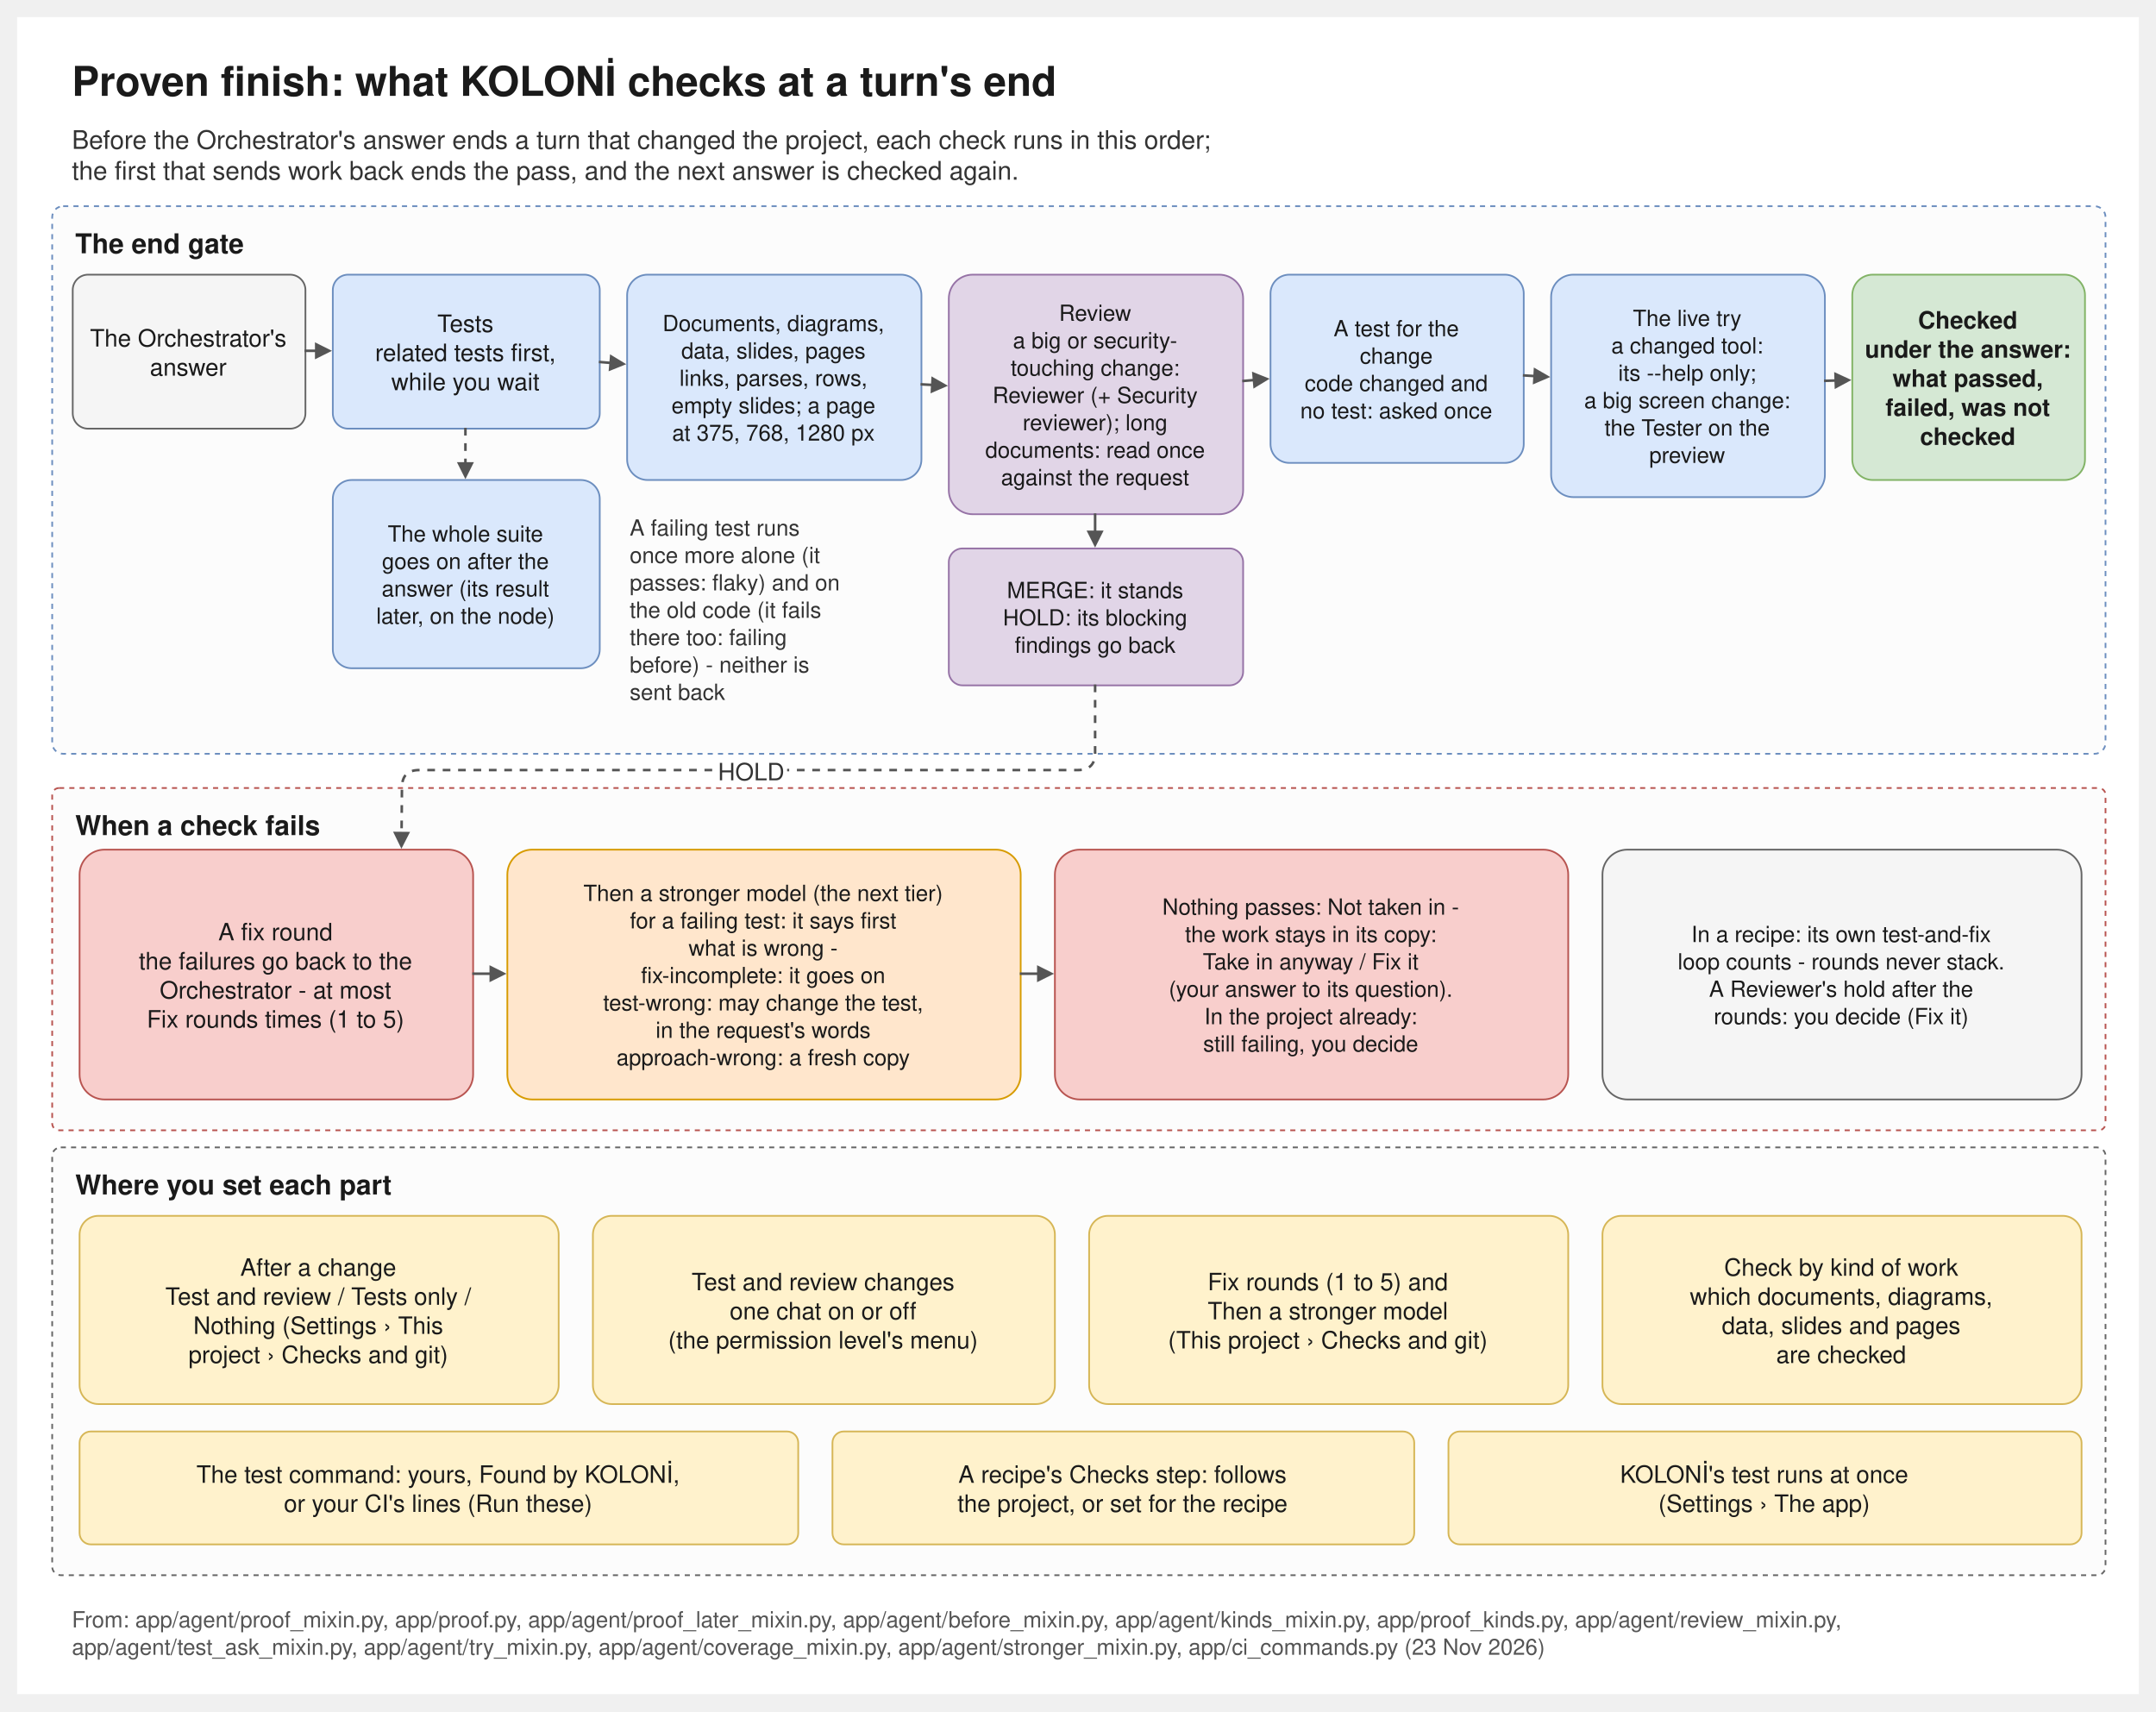
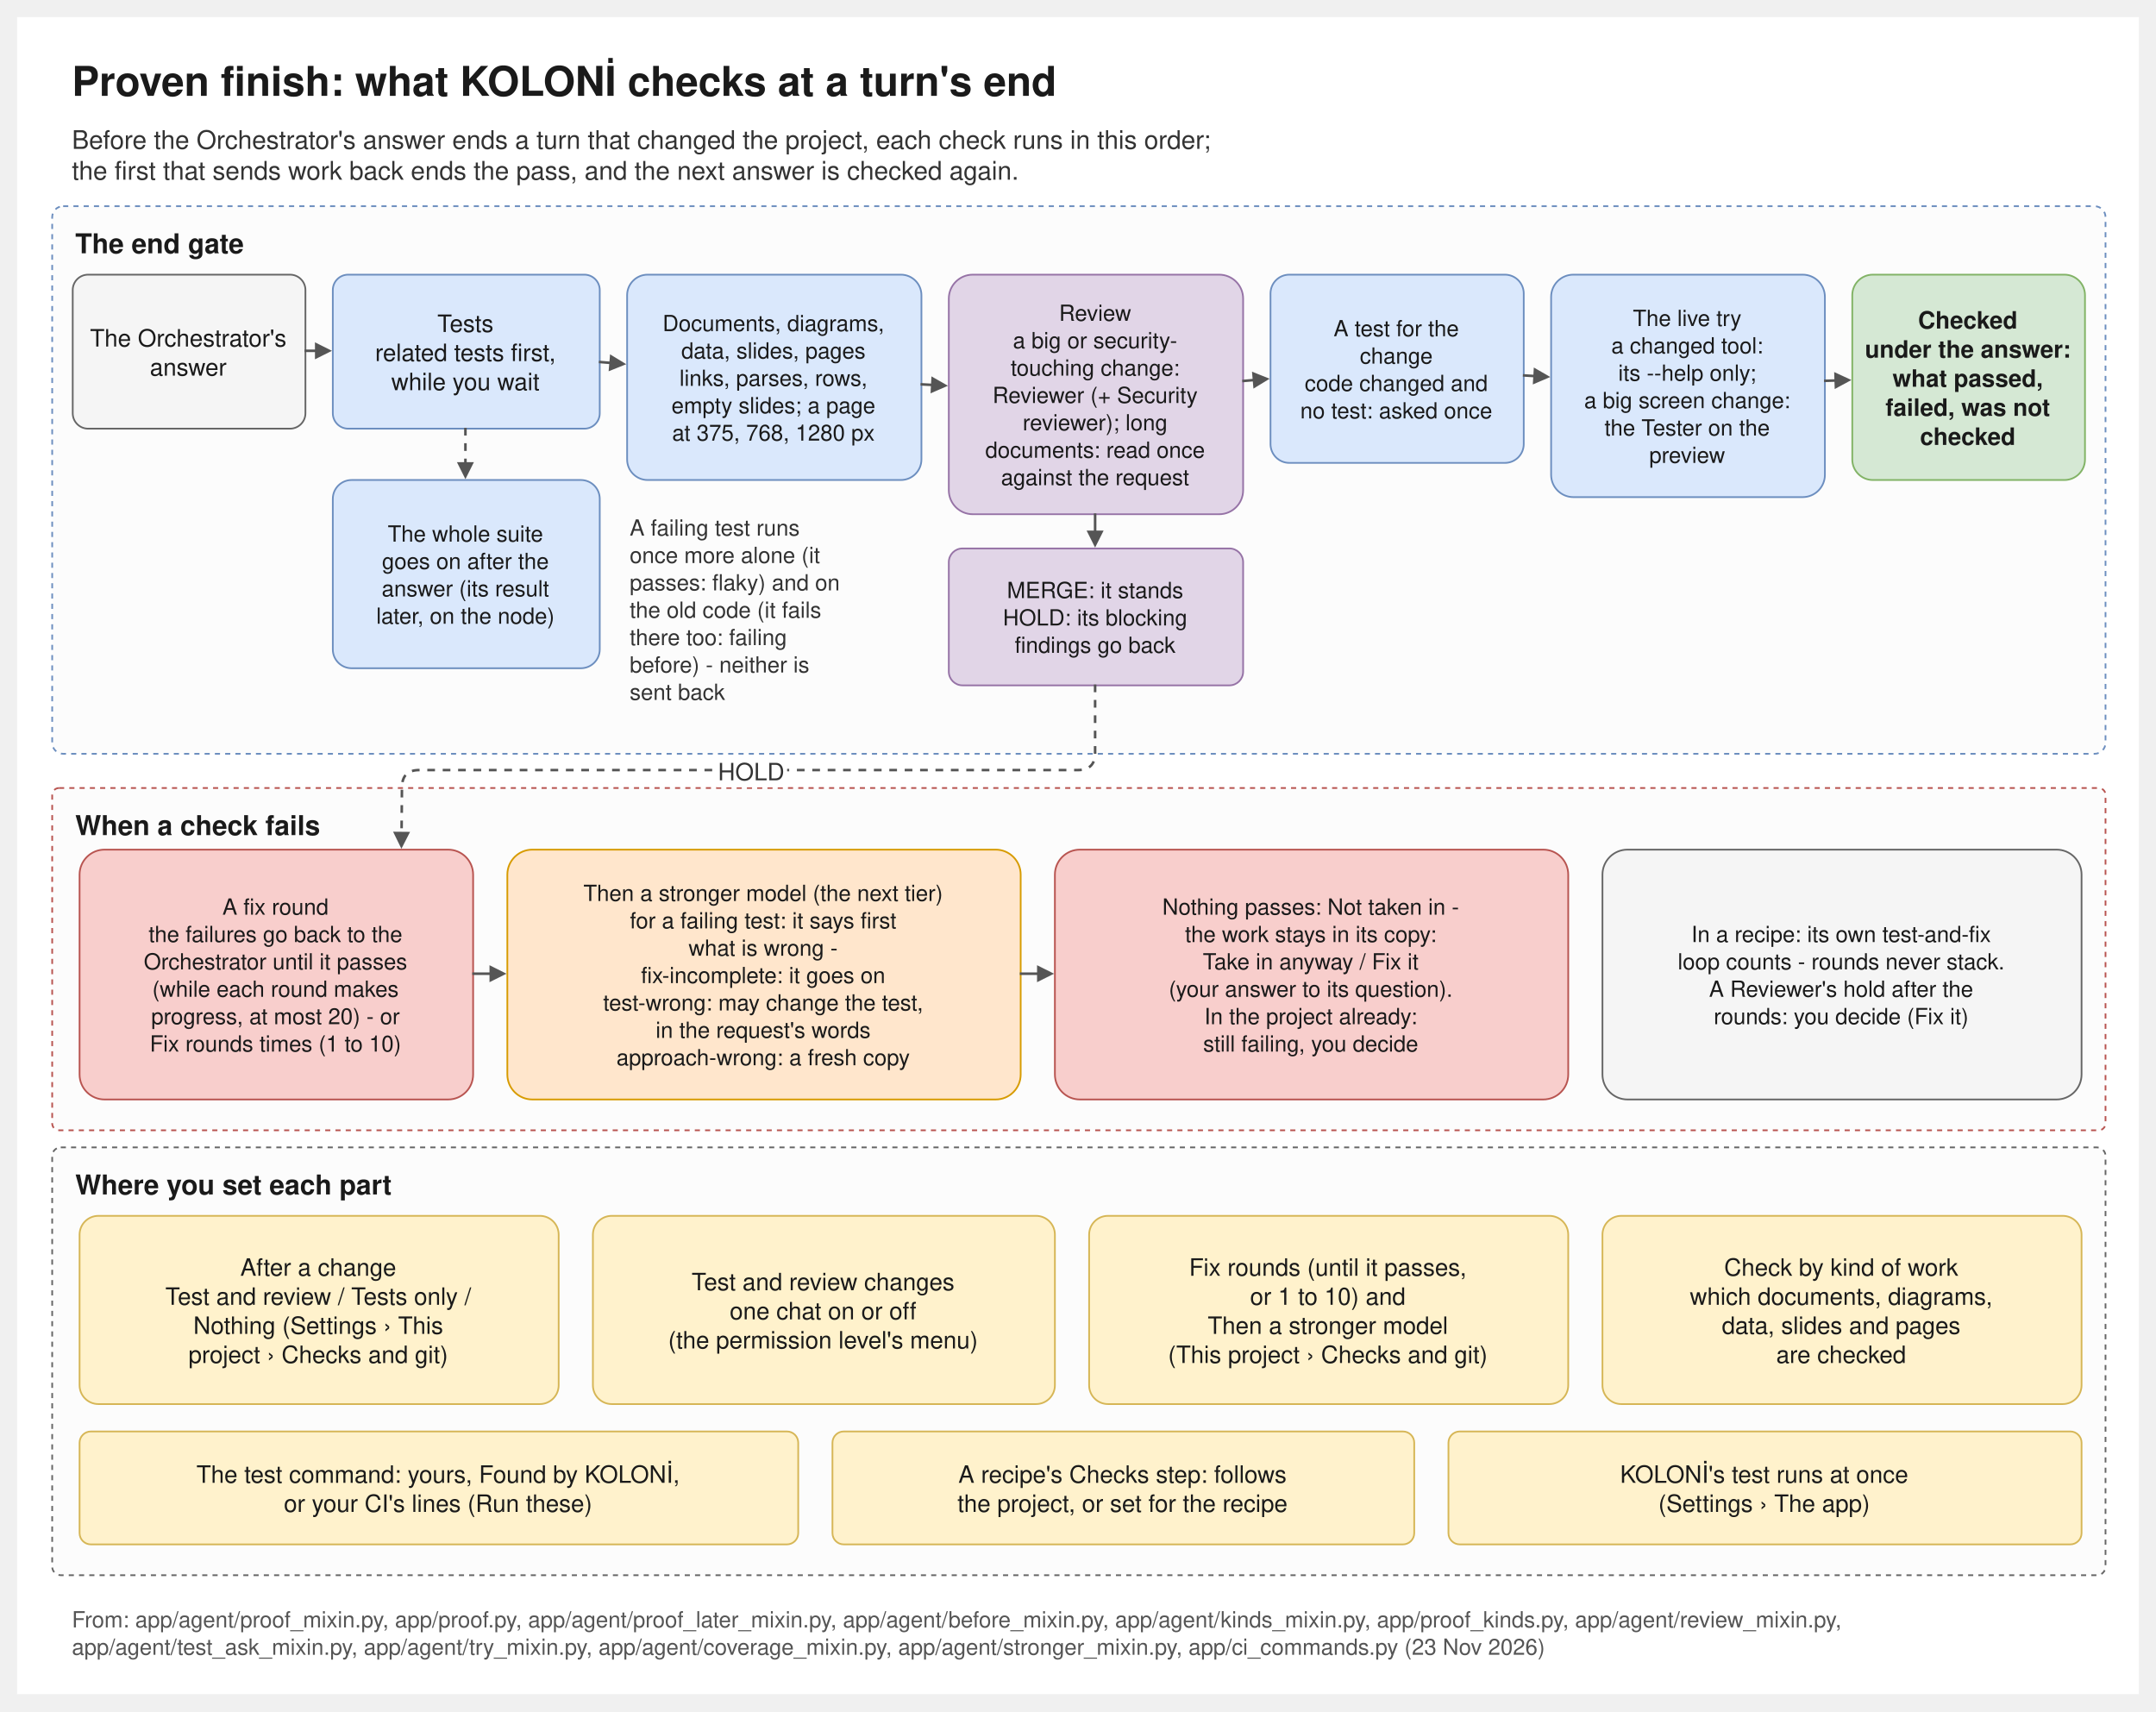
<svg xmlns="http://www.w3.org/2000/svg" style="background: transparent; background-color: transparent;" version="1.1" width="1260px" height="1000px" viewBox="0 0 1260 1000">
  <defs />
  <g>
    <g data-cell-id="0">
      <g data-cell-id="1">
        <g data-cell-id="backdrop">
          <g>
            <rect x="10" y="10" width="1240" height="980" fill="#ffffff" stroke="none" pointer-events="all" style="fill: light-dark(rgb(255, 255, 255), rgb(18, 18, 18));" />
          </g>
        </g>
        <g data-cell-id="title">
          <g>
            <rect x="40" y="26" width="1180" height="36" fill="none" stroke="none" pointer-events="all" />
          </g>
          <g>
            <g fill="#1a1a1a" font-family="Helvetica" font-weight="bold" text-anchor="start" font-size="24px" style="fill: light-dark(rgb(26, 26, 26), rgb(215, 215, 215));">
              <text x="42" y="56">Proven finish: what KOLONİ checks at a turn's end</text>
            </g>
          </g>
        </g>
        <g data-cell-id="lead">
          <g>
            <rect x="40" y="66" width="1180" height="44" fill="none" stroke="none" pointer-events="all" />
          </g>
          <g>
            <g fill="#333333" font-family="Helvetica" text-anchor="start" font-size="15px" style="fill: light-dark(rgb(51, 51, 51), rgb(193, 193, 193));">
              <text x="42" y="87">Before the Orchestrator's answer ends a turn that changed the project, each check runs in this order;</text>
              <text x="42" y="105">the first that sends work back ends the pass, and the next answer is checked again.</text>
            </g>
          </g>
        </g>
        <g data-cell-id="gate">
          <g transform="translate(0.5,0.5)">
            <rect x="30" y="120" width="1200" height="320" rx="6.4" ry="6.4" fill="#fcfcfc" stroke="#6c8ebf" stroke-dasharray="3 3" pointer-events="all" style="fill: light-dark(rgb(252, 252, 252), rgb(20, 20, 20)); stroke: light-dark(rgb(108, 142, 191), rgb(92, 121, 163));" />
          </g>
          <g>
            <g fill="#1a1a1a" font-family="Helvetica" font-weight="bold" text-anchor="start" font-size="16px" style="fill: light-dark(rgb(26, 26, 26), rgb(215, 215, 215));">
              <text x="44" y="148">The end gate</text>
            </g>
          </g>
        </g>
        <g data-cell-id="answer">
          <g transform="translate(0.5,0.5)">
            <rect x="42" y="160" width="136" height="90" rx="9" ry="9" fill="#f5f5f5" stroke="#666666" pointer-events="all" style="fill: light-dark(rgb(245, 245, 245), rgb(26, 26, 26)); stroke: light-dark(rgb(102, 102, 102), rgb(149, 149, 149));" />
          </g>
          <g>
            <g fill="#1a1a1a" font-family="Helvetica" text-anchor="middle" font-size="14px" style="fill: light-dark(rgb(26, 26, 26), rgb(215, 215, 215));">
              <text x="110" y="202.5">The Orchestrator's</text>
              <text x="110" y="219.5">answer</text>
            </g>
          </g>
        </g>
        <g data-cell-id="related">
          <g transform="translate(0.5,0.5)">
            <rect x="194" y="160" width="156" height="90" rx="9" ry="9" fill="#dae8fc" stroke="#6c8ebf" pointer-events="all" style="fill: light-dark(rgb(218, 232, 252), rgb(29, 41, 59)); stroke: light-dark(rgb(108, 142, 191), rgb(92, 121, 163));" />
          </g>
          <g>
            <g fill="#1a1a1a" font-family="Helvetica" text-anchor="middle" font-size="14px" style="fill: light-dark(rgb(26, 26, 26), rgb(215, 215, 215));">
              <text x="272" y="194">Tests</text>
              <text x="272" y="211">related tests first,</text>
              <text x="272" y="228">while you wait</text>
            </g>
          </g>
        </g>
        <g data-cell-id="suite">
          <g transform="translate(0.5,0.5)">
            <rect x="194" y="280" width="156" height="110" rx="11" ry="11" fill="#dae8fc" stroke="#6c8ebf" pointer-events="all" style="fill: light-dark(rgb(218, 232, 252), rgb(29, 41, 59)); stroke: light-dark(rgb(108, 142, 191), rgb(92, 121, 163));" />
          </g>
          <g>
            <g fill="#1a1a1a" font-family="Helvetica" text-anchor="middle" font-size="13px" style="fill: light-dark(rgb(26, 26, 26), rgb(215, 215, 215));">
              <text x="272" y="316.5">The whole suite</text>
              <text x="272" y="332.5">goes on after the</text>
              <text x="272" y="348.5">answer (its result</text>
              <text x="272" y="364.5">later, on the node)</text>
            </g>
          </g>
        </g>
        <g data-cell-id="kinds">
          <g transform="translate(0.5,0.5)">
            <rect x="366" y="160" width="172" height="120" rx="12" ry="12" fill="#dae8fc" stroke="#6c8ebf" pointer-events="all" style="fill: light-dark(rgb(218, 232, 252), rgb(29, 41, 59)); stroke: light-dark(rgb(108, 142, 191), rgb(92, 121, 163));" />
          </g>
          <g>
            <g fill="#1a1a1a" font-family="Helvetica" text-anchor="middle" font-size="13px" style="fill: light-dark(rgb(26, 26, 26), rgb(215, 215, 215));">
              <text x="452" y="193.5">Documents, diagrams,</text>
              <text x="452" y="209.5">data, slides, pages</text>
              <text x="452" y="225.5">links, parses, rows,</text>
              <text x="452" y="241.5">empty slides; a page</text>
              <text x="452" y="257.5">at 375, 768, 1280 px</text>
            </g>
          </g>
        </g>
        <g data-cell-id="review">
          <g transform="translate(0.5,0.5)">
            <rect x="554" y="160" width="172" height="140" rx="14" ry="14" fill="#e1d5e7" stroke="#9673a6" pointer-events="all" style="fill: light-dark(rgb(225, 213, 231), rgb(57, 47, 63)); stroke: light-dark(rgb(150, 115, 166), rgb(149, 119, 163));" />
          </g>
          <g>
            <g fill="#1a1a1a" font-family="Helvetica" text-anchor="middle" font-size="13px" style="fill: light-dark(rgb(26, 26, 26), rgb(215, 215, 215));">
              <text x="640" y="187.5">Review</text>
              <text x="640" y="203.5">a big or security-</text>
              <text x="640" y="219.5">touching change:</text>
              <text x="640" y="235.5">Reviewer (+ Security</text>
              <text x="640" y="251.5">reviewer); long</text>
              <text x="640" y="267.5">documents: read once</text>
              <text x="640" y="283.5">against the request</text>
            </g>
          </g>
        </g>
        <g data-cell-id="verdict">
          <g transform="translate(0.5,0.5)">
            <rect x="554" y="320" width="172" height="80" rx="8" ry="8" fill="#e1d5e7" stroke="#9673a6" pointer-events="all" style="fill: light-dark(rgb(225, 213, 231), rgb(57, 47, 63)); stroke: light-dark(rgb(150, 115, 166), rgb(149, 119, 163));" />
          </g>
          <g>
            <g fill="#1a1a1a" font-family="Helvetica" text-anchor="middle" font-size="13px" style="fill: light-dark(rgb(26, 26, 26), rgb(215, 215, 215));">
              <text x="640" y="349.5">MERGE: it stands</text>
              <text x="640" y="365.5">HOLD: its blocking</text>
              <text x="640" y="381.5">findings go back</text>
            </g>
          </g>
        </g>
        <g data-cell-id="ask">
          <g transform="translate(0.5,0.5)">
            <rect x="742" y="160" width="148" height="110" rx="11" ry="11" fill="#dae8fc" stroke="#6c8ebf" pointer-events="all" style="fill: light-dark(rgb(218, 232, 252), rgb(29, 41, 59)); stroke: light-dark(rgb(108, 142, 191), rgb(92, 121, 163));" />
          </g>
          <g>
            <g fill="#1a1a1a" font-family="Helvetica" text-anchor="middle" font-size="13px" style="fill: light-dark(rgb(26, 26, 26), rgb(215, 215, 215));">
              <text x="816" y="196.5">A test for the</text>
              <text x="816" y="212.5">change</text>
              <text x="816" y="228.5">code changed and</text>
              <text x="816" y="244.5">no test: asked once</text>
            </g>
          </g>
        </g>
        <g data-cell-id="try">
          <g transform="translate(0.5,0.5)">
            <rect x="906" y="160" width="160" height="130" rx="13" ry="13" fill="#dae8fc" stroke="#6c8ebf" pointer-events="all" style="fill: light-dark(rgb(218, 232, 252), rgb(29, 41, 59)); stroke: light-dark(rgb(108, 142, 191), rgb(92, 121, 163));" />
          </g>
          <g>
            <g fill="#1a1a1a" font-family="Helvetica" text-anchor="middle" font-size="13px" style="fill: light-dark(rgb(26, 26, 26), rgb(215, 215, 215));">
              <text x="986" y="190.5">The live try</text>
              <text x="986" y="206.5">a changed tool:</text>
              <text x="986" y="222.5">its --help only;</text>
              <text x="986" y="238.5">a big screen change:</text>
              <text x="986" y="254.5">the Tester on the</text>
              <text x="986" y="270.5">preview</text>
            </g>
          </g>
        </g>
        <g data-cell-id="checked">
          <g transform="translate(0.5,0.5)">
            <rect x="1082" y="160" width="136" height="120" rx="12" ry="12" fill="#d5e8d4" stroke="#82b366" pointer-events="all" style="fill: light-dark(rgb(213, 232, 212), rgb(31, 47, 30)); stroke: light-dark(rgb(130, 179, 102), rgb(68, 110, 44));" />
          </g>
          <g>
            <g fill="#1a1a1a" font-family="Helvetica" font-weight="bold" text-anchor="middle" font-size="14px" style="fill: light-dark(rgb(26, 26, 26), rgb(215, 215, 215));">
              <text x="1150" y="192">Checked</text>
              <text x="1150" y="209">under the answer:</text>
              <text x="1150" y="226">what passed,</text>
              <text x="1150" y="243">failed, was not</text>
              <text x="1150" y="260">checked</text>
            </g>
          </g>
        </g>
        <g data-cell-id="e1">
          <g>
            <path d="M 178 205 L 184.82 205" fill="none" stroke="#555555" stroke-width="1.5" stroke-miterlimit="10" pointer-events="stroke" style="stroke: light-dark(rgb(85, 85, 85), rgb(164, 164, 164));" />
            <path d="M 192.32 205 L 184.82 208.75 L 184.82 201.25 Z" fill="#555555" stroke="#555555" stroke-width="1.5" stroke-miterlimit="10" pointer-events="all" style="fill: light-dark(rgb(85, 85, 85), rgb(164, 164, 164)); stroke: light-dark(rgb(85, 85, 85), rgb(164, 164, 164));" />
          </g>
        </g>
        <g data-cell-id="e2">
          <g>
            <path d="M 272 250 L 272 270.82" fill="none" stroke="#555555" stroke-width="1.5" stroke-miterlimit="10" stroke-dasharray="4.5 4.5" pointer-events="stroke" style="stroke: light-dark(rgb(85, 85, 85), rgb(164, 164, 164));" />
            <path d="M 272 278.32 L 268.25 270.82 L 275.75 270.82 Z" fill="#555555" stroke="#555555" stroke-width="1.5" stroke-miterlimit="10" pointer-events="all" style="fill: light-dark(rgb(85, 85, 85), rgb(164, 164, 164)); stroke: light-dark(rgb(85, 85, 85), rgb(164, 164, 164));" />
          </g>
        </g>
        <g data-cell-id="e3">
          <g>
            <path d="M 350 211.5 L 356.85 212.07" fill="none" stroke="#555555" stroke-width="1.5" stroke-miterlimit="10" pointer-events="stroke" style="stroke: light-dark(rgb(85, 85, 85), rgb(164, 164, 164));" />
            <path d="M 364.33 212.69 L 356.54 215.81 L 357.17 208.33 Z" fill="#555555" stroke="#555555" stroke-width="1.5" stroke-miterlimit="10" pointer-events="all" style="fill: light-dark(rgb(85, 85, 85), rgb(164, 164, 164)); stroke: light-dark(rgb(85, 85, 85), rgb(164, 164, 164));" />
          </g>
        </g>
        <g data-cell-id="e4">
          <g>
            <path d="M 538 224.57 L 544.84 224.94" fill="none" stroke="#555555" stroke-width="1.5" stroke-miterlimit="10" pointer-events="stroke" style="stroke: light-dark(rgb(85, 85, 85), rgb(164, 164, 164));" />
            <path d="M 552.33 225.34 L 544.64 228.68 L 545.04 221.19 Z" fill="#555555" stroke="#555555" stroke-width="1.5" stroke-miterlimit="10" pointer-events="all" style="fill: light-dark(rgb(85, 85, 85), rgb(164, 164, 164)); stroke: light-dark(rgb(85, 85, 85), rgb(164, 164, 164));" />
          </g>
        </g>
        <g data-cell-id="e5">
          <g>
            <path d="M 640 300 L 640 310.82" fill="none" stroke="#555555" stroke-width="1.5" stroke-miterlimit="10" pointer-events="stroke" style="stroke: light-dark(rgb(85, 85, 85), rgb(164, 164, 164));" />
            <path d="M 640 318.32 L 636.25 310.82 L 643.75 310.82 Z" fill="#555555" stroke="#555555" stroke-width="1.5" stroke-miterlimit="10" pointer-events="all" style="fill: light-dark(rgb(85, 85, 85), rgb(164, 164, 164)); stroke: light-dark(rgb(85, 85, 85), rgb(164, 164, 164));" />
          </g>
        </g>
        <g data-cell-id="e6">
          <g>
            <path d="M 726 222.67 L 732.86 222.09" fill="none" stroke="#555555" stroke-width="1.5" stroke-miterlimit="10" pointer-events="stroke" style="stroke: light-dark(rgb(85, 85, 85), rgb(164, 164, 164));" />
            <path d="M 740.33 221.45 L 733.17 225.82 L 732.54 218.35 Z" fill="#555555" stroke="#555555" stroke-width="1.5" stroke-miterlimit="10" pointer-events="all" style="fill: light-dark(rgb(85, 85, 85), rgb(164, 164, 164)); stroke: light-dark(rgb(85, 85, 85), rgb(164, 164, 164));" />
          </g>
        </g>
        <g data-cell-id="e7">
          <g>
            <path d="M 890 219.35 L 896.84 219.76" fill="none" stroke="#555555" stroke-width="1.5" stroke-miterlimit="10" pointer-events="stroke" style="stroke: light-dark(rgb(85, 85, 85), rgb(164, 164, 164));" />
            <path d="M 904.33 220.2 L 896.62 223.5 L 897.06 216.01 Z" fill="#555555" stroke="#555555" stroke-width="1.5" stroke-miterlimit="10" pointer-events="all" style="fill: light-dark(rgb(85, 85, 85), rgb(164, 164, 164)); stroke: light-dark(rgb(85, 85, 85), rgb(164, 164, 164));" />
          </g>
        </g>
        <g data-cell-id="e7b">
          <g>
            <path d="M 1066 222.56 L 1072.83 222.35" fill="none" stroke="#555555" stroke-width="1.5" stroke-miterlimit="10" pointer-events="stroke" style="stroke: light-dark(rgb(85, 85, 85), rgb(164, 164, 164));" />
            <path d="M 1080.32 222.12 L 1072.94 226.1 L 1072.71 218.6 Z" fill="#555555" stroke="#555555" stroke-width="1.5" stroke-miterlimit="10" pointer-events="all" style="fill: light-dark(rgb(85, 85, 85), rgb(164, 164, 164)); stroke: light-dark(rgb(85, 85, 85), rgb(164, 164, 164));" />
          </g>
        </g>
        <g data-cell-id="before">
          <g>
            <rect x="366" y="294" width="176" height="126" fill="none" stroke="none" pointer-events="all" />
          </g>
          <g>
            <g fill="#333333" font-family="Helvetica" text-anchor="start" font-size="13px" style="fill: light-dark(rgb(51, 51, 51), rgb(193, 193, 193));">
              <text x="368" y="313">A failing test runs</text>
              <text x="368" y="329">once more alone (it</text>
              <text x="368" y="345">passes: flaky) and on</text>
              <text x="368" y="361">the old code (it fails</text>
              <text x="368" y="377">there too: failing</text>
              <text x="368" y="393">before) - neither is</text>
              <text x="368" y="409">sent back</text>
            </g>
          </g>
        </g>
        <g data-cell-id="fail">
          <g transform="translate(0.5,0.5)">
            <rect x="30" y="460" width="1200" height="200" rx="4" ry="4" fill="#fcfcfc" stroke="#b85450" stroke-dasharray="3 3" pointer-events="all" style="fill: light-dark(rgb(252, 252, 252), rgb(20, 20, 20)); stroke: light-dark(rgb(184, 84, 80), rgb(215, 129, 126));" />
          </g>
          <g>
            <g fill="#1a1a1a" font-family="Helvetica" font-weight="bold" text-anchor="start" font-size="16px" style="fill: light-dark(rgb(26, 26, 26), rgb(215, 215, 215));">
              <text x="44" y="488">When a check fails</text>
            </g>
          </g>
        </g>
        <g data-cell-id="round">
          <g transform="translate(0.5,0.5)">
            <rect x="46" y="496" width="230" height="146" rx="14.6" ry="14.6" fill="#f8cecc" stroke="#b85450" pointer-events="all" style="fill: light-dark(rgb(248, 206, 204), rgb(81, 45, 43)); stroke: light-dark(rgb(184, 84, 80), rgb(215, 129, 126));" />
          </g>
          <g>
-             <g fill="#1a1a1a" font-family="Helvetica" text-anchor="middle" font-size="14px" style="fill: light-dark(rgb(26, 26, 26), rgb(215, 215, 215));">
-               <text x="161" y="549.5">A fix round</text>
-               <text x="161" y="566.5">the failures go back to the</text>
-               <text x="161" y="583.5">Orchestrator - at most</text>
-               <text x="161" y="600.5">Fix rounds times (1 to 5)</text>
+             <g fill="#1a1a1a" font-family="Helvetica" text-anchor="middle" font-size="13px" style="fill: light-dark(rgb(26, 26, 26), rgb(215, 215, 215));">
+               <text x="161" y="534.5">A fix round</text>
+               <text x="161" y="550.5">the failures go back to the</text>
+               <text x="161" y="566.5">Orchestrator until it passes</text>
+               <text x="161" y="582.5">(while each round makes</text>
+               <text x="161" y="598.5">progress, at most 20) - or</text>
+               <text x="161" y="614.5">Fix rounds times (1 to 10)</text>
            </g>
          </g>
        </g>
        <g data-cell-id="strong">
          <g transform="translate(0.5,0.5)">
            <rect x="296" y="496" width="300" height="146" rx="14.6" ry="14.6" fill="#ffe6cc" stroke="#d79b00" pointer-events="all" style="fill: light-dark(rgb(255, 230, 204), rgb(54, 33, 10)); stroke: light-dark(rgb(215, 155, 0), rgb(153, 101, 0));" />
          </g>
          <g>
            <g fill="#1a1a1a" font-family="Helvetica" text-anchor="middle" font-size="13px" style="fill: light-dark(rgb(26, 26, 26), rgb(215, 215, 215));">
              <text x="446" y="526.5">Then a stronger model (the next tier)</text>
              <text x="446" y="542.5">for a failing test: it says first</text>
              <text x="446" y="558.5">what is wrong -</text>
              <text x="446" y="574.5">fix-incomplete: it goes on</text>
              <text x="446" y="590.5">test-wrong: may change the test,</text>
              <text x="446" y="606.5">in the request's words</text>
              <text x="446" y="622.5">approach-wrong: a fresh copy</text>
            </g>
          </g>
        </g>
        <g data-cell-id="still">
          <g transform="translate(0.5,0.5)">
            <rect x="616" y="496" width="300" height="146" rx="14.6" ry="14.6" fill="#f8cecc" stroke="#b85450" pointer-events="all" style="fill: light-dark(rgb(248, 206, 204), rgb(81, 45, 43)); stroke: light-dark(rgb(184, 84, 80), rgb(215, 129, 126));" />
          </g>
          <g>
            <g fill="#1a1a1a" font-family="Helvetica" text-anchor="middle" font-size="13px" style="fill: light-dark(rgb(26, 26, 26), rgb(215, 215, 215));">
              <text x="766" y="534.5">Nothing passes: Not taken in -</text>
              <text x="766" y="550.5">the work stays in its copy:</text>
              <text x="766" y="566.5">Take in anyway / Fix it</text>
              <text x="766" y="582.5">(your answer to its question).</text>
              <text x="766" y="598.5">In the project already:</text>
              <text x="766" y="614.5">still failing, you decide</text>
            </g>
          </g>
        </g>
        <g data-cell-id="recipe">
          <g transform="translate(0.5,0.5)">
            <rect x="936" y="496" width="280" height="146" rx="14.6" ry="14.6" fill="#f5f5f5" stroke="#666666" pointer-events="all" style="fill: light-dark(rgb(245, 245, 245), rgb(26, 26, 26)); stroke: light-dark(rgb(102, 102, 102), rgb(149, 149, 149));" />
          </g>
          <g>
            <g fill="#1a1a1a" font-family="Helvetica" text-anchor="middle" font-size="13px" style="fill: light-dark(rgb(26, 26, 26), rgb(215, 215, 215));">
              <text x="1076" y="550.5">In a recipe: its own test-and-fix</text>
              <text x="1076" y="566.5">loop counts - rounds never stack.</text>
              <text x="1076" y="582.5">A Reviewer's hold after the</text>
              <text x="1076" y="598.5">rounds: you decide (Fix it)</text>
            </g>
          </g>
        </g>
        <g data-cell-id="e8">
          <g>
            <path d="M 276 569 L 286.82 569" fill="none" stroke="#555555" stroke-width="1.5" stroke-miterlimit="10" pointer-events="stroke" style="stroke: light-dark(rgb(85, 85, 85), rgb(164, 164, 164));" />
            <path d="M 294.32 569 L 286.82 572.75 L 286.82 565.25 Z" fill="#555555" stroke="#555555" stroke-width="1.5" stroke-miterlimit="10" pointer-events="all" style="fill: light-dark(rgb(85, 85, 85), rgb(164, 164, 164)); stroke: light-dark(rgb(85, 85, 85), rgb(164, 164, 164));" />
          </g>
        </g>
        <g data-cell-id="e9">
          <g>
            <path d="M 596 569 L 606.82 569" fill="none" stroke="#555555" stroke-width="1.5" stroke-miterlimit="10" pointer-events="stroke" style="stroke: light-dark(rgb(85, 85, 85), rgb(164, 164, 164));" />
            <path d="M 614.32 569 L 606.82 572.75 L 606.82 565.25 Z" fill="#555555" stroke="#555555" stroke-width="1.5" stroke-miterlimit="10" pointer-events="all" style="fill: light-dark(rgb(85, 85, 85), rgb(164, 164, 164)); stroke: light-dark(rgb(85, 85, 85), rgb(164, 164, 164));" />
          </g>
        </g>
        <g data-cell-id="e10">
          <g>
            <path d="M 640 400 L 640 440 Q 640 450 630 450 L 245 450 Q 235 450 234.91 460 L 234.68 486.82" fill="none" stroke="#555555" stroke-width="1.5" stroke-miterlimit="10" stroke-dasharray="4.5 4.5" pointer-events="stroke" style="stroke: light-dark(rgb(85, 85, 85), rgb(164, 164, 164));" />
            <path d="M 234.61 494.32 L 230.93 486.79 L 238.43 486.86 Z" fill="#555555" stroke="#555555" stroke-width="1.5" stroke-miterlimit="10" pointer-events="all" style="fill: light-dark(rgb(85, 85, 85), rgb(164, 164, 164)); stroke: light-dark(rgb(85, 85, 85), rgb(164, 164, 164));" />
          </g>
          <g>
            <g fill="#333333" font-family="Helvetica" text-anchor="middle" font-size="14px" style="fill: light-dark(rgb(51, 51, 51), rgb(193, 193, 193));">
              <rect fill="#ffffff" stroke="none" x="419" y="442" width="41" height="18" stroke-width="0" style="fill: light-dark(rgb(255, 255, 255), rgb(18, 18, 18));" />
              <text x="439" y="456">HOLD</text>
            </g>
          </g>
        </g>
        <g data-cell-id="settings">
          <g transform="translate(0.5,0.5)">
            <rect x="30" y="670" width="1200" height="250" rx="5" ry="5" fill="#fcfcfc" stroke="#666666" stroke-dasharray="3 3" pointer-events="all" style="fill: light-dark(rgb(252, 252, 252), rgb(20, 20, 20)); stroke: light-dark(rgb(102, 102, 102), rgb(149, 149, 149));" />
          </g>
          <g>
            <g fill="#1a1a1a" font-family="Helvetica" font-weight="bold" text-anchor="start" font-size="16px" style="fill: light-dark(rgb(26, 26, 26), rgb(215, 215, 215));">
              <text x="44" y="698">Where you set each part</text>
            </g>
          </g>
        </g>
        <g data-cell-id="s1">
          <g transform="translate(0.5,0.5)">
            <rect x="46" y="710" width="280" height="110" rx="11" ry="11" fill="#fff2cc" stroke="#d6b656" pointer-events="all" style="fill: light-dark(rgb(255, 242, 204), rgb(40, 29, 0)); stroke: light-dark(rgb(214, 182, 86), rgb(109, 81, 0));" />
          </g>
          <g>
            <g fill="#1a1a1a" font-family="Helvetica" text-anchor="middle" font-size="14px" style="fill: light-dark(rgb(26, 26, 26), rgb(215, 215, 215));">
              <text x="186" y="745.5">After a change</text>
              <text x="186" y="762.5">Test and review / Tests only /</text>
              <text x="186" y="779.5">Nothing (Settings › This</text>
              <text x="186" y="796.5">project › Checks and git)</text>
            </g>
          </g>
        </g>
        <g data-cell-id="s2">
          <g transform="translate(0.5,0.5)">
            <rect x="346" y="710" width="270" height="110" rx="11" ry="11" fill="#fff2cc" stroke="#d6b656" pointer-events="all" style="fill: light-dark(rgb(255, 242, 204), rgb(40, 29, 0)); stroke: light-dark(rgb(214, 182, 86), rgb(109, 81, 0));" />
          </g>
          <g>
            <g fill="#1a1a1a" font-family="Helvetica" text-anchor="middle" font-size="14px" style="fill: light-dark(rgb(26, 26, 26), rgb(215, 215, 215));">
              <text x="481" y="754">Test and review changes</text>
              <text x="481" y="771">one chat on or off</text>
              <text x="481" y="788">(the permission level's menu)</text>
            </g>
          </g>
        </g>
        <g data-cell-id="s3">
          <g transform="translate(0.5,0.5)">
            <rect x="636" y="710" width="280" height="110" rx="11" ry="11" fill="#fff2cc" stroke="#d6b656" pointer-events="all" style="fill: light-dark(rgb(255, 242, 204), rgb(40, 29, 0)); stroke: light-dark(rgb(214, 182, 86), rgb(109, 81, 0));" />
          </g>
          <g>
            <g fill="#1a1a1a" font-family="Helvetica" text-anchor="middle" font-size="14px" style="fill: light-dark(rgb(26, 26, 26), rgb(215, 215, 215));">
-               <text x="776" y="754">Fix rounds (1 to 5) and</text>
-               <text x="776" y="771">Then a stronger model</text>
-               <text x="776" y="788">(This project › Checks and git)</text>
+               <text x="776" y="745.5">Fix rounds (until it passes,</text>
+               <text x="776" y="762.5">or 1 to 10) and</text>
+               <text x="776" y="779.5">Then a stronger model</text>
+               <text x="776" y="796.5">(This project › Checks and git)</text>
            </g>
          </g>
        </g>
        <g data-cell-id="s4">
          <g transform="translate(0.5,0.5)">
            <rect x="936" y="710" width="280" height="110" rx="11" ry="11" fill="#fff2cc" stroke="#d6b656" pointer-events="all" style="fill: light-dark(rgb(255, 242, 204), rgb(40, 29, 0)); stroke: light-dark(rgb(214, 182, 86), rgb(109, 81, 0));" />
          </g>
          <g>
            <g fill="#1a1a1a" font-family="Helvetica" text-anchor="middle" font-size="14px" style="fill: light-dark(rgb(26, 26, 26), rgb(215, 215, 215));">
              <text x="1076" y="745.5">Check by kind of work</text>
              <text x="1076" y="762.5">which documents, diagrams,</text>
              <text x="1076" y="779.5">data, slides and pages</text>
              <text x="1076" y="796.5">are checked</text>
            </g>
          </g>
        </g>
        <g data-cell-id="s5">
          <g transform="translate(0.5,0.5)">
            <rect x="46" y="836" width="420" height="66" rx="6.6" ry="6.6" fill="#fff2cc" stroke="#d6b656" pointer-events="all" style="fill: light-dark(rgb(255, 242, 204), rgb(40, 29, 0)); stroke: light-dark(rgb(214, 182, 86), rgb(109, 81, 0));" />
          </g>
          <g>
            <g fill="#1a1a1a" font-family="Helvetica" text-anchor="middle" font-size="14px" style="fill: light-dark(rgb(26, 26, 26), rgb(215, 215, 215));">
              <text x="256" y="866.5">The test command: yours, Found by KOLONİ,</text>
              <text x="256" y="883.5">or your CI's lines (Run these)</text>
            </g>
          </g>
        </g>
        <g data-cell-id="s6">
          <g transform="translate(0.5,0.5)">
            <rect x="486" y="836" width="340" height="66" rx="6.6" ry="6.6" fill="#fff2cc" stroke="#d6b656" pointer-events="all" style="fill: light-dark(rgb(255, 242, 204), rgb(40, 29, 0)); stroke: light-dark(rgb(214, 182, 86), rgb(109, 81, 0));" />
          </g>
          <g>
            <g fill="#1a1a1a" font-family="Helvetica" text-anchor="middle" font-size="14px" style="fill: light-dark(rgb(26, 26, 26), rgb(215, 215, 215));">
              <text x="656" y="866.5">A recipe's Checks step: follows</text>
              <text x="656" y="883.5">the project, or set for the recipe</text>
            </g>
          </g>
        </g>
        <g data-cell-id="s7">
          <g transform="translate(0.5,0.5)">
            <rect x="846" y="836" width="370" height="66" rx="6.6" ry="6.6" fill="#fff2cc" stroke="#d6b656" pointer-events="all" style="fill: light-dark(rgb(255, 242, 204), rgb(40, 29, 0)); stroke: light-dark(rgb(214, 182, 86), rgb(109, 81, 0));" />
          </g>
          <g>
            <g fill="#1a1a1a" font-family="Helvetica" text-anchor="middle" font-size="14px" style="fill: light-dark(rgb(26, 26, 26), rgb(215, 215, 215));">
              <text x="1031" y="866.5">KOLONİ's test runs at once</text>
              <text x="1031" y="883.5">(Settings › The app)</text>
            </g>
          </g>
        </g>
        <g data-cell-id="footer">
          <g>
            <rect x="40" y="932" width="1180" height="44" fill="none" stroke="none" pointer-events="all" />
          </g>
          <g>
            <g fill="#555555" font-family="Helvetica" text-anchor="start" font-size="13px" style="fill: light-dark(rgb(85, 85, 85), rgb(164, 164, 164));">
              <text x="42" y="951">From: app/agent/proof_mixin.py, app/proof.py, app/agent/proof_later_mixin.py, app/agent/before_mixin.py, app/agent/kinds_mixin.py, app/proof_kinds.py, app/agent/review_mixin.py,</text>
              <text x="42" y="967">app/agent/test_ask_mixin.py, app/agent/try_mixin.py, app/agent/coverage_mixin.py, app/agent/stronger_mixin.py, app/ci_commands.py (23 Nov 2026)</text>
            </g>
          </g>
        </g>
      </g>
    </g>
  </g>
</svg>
